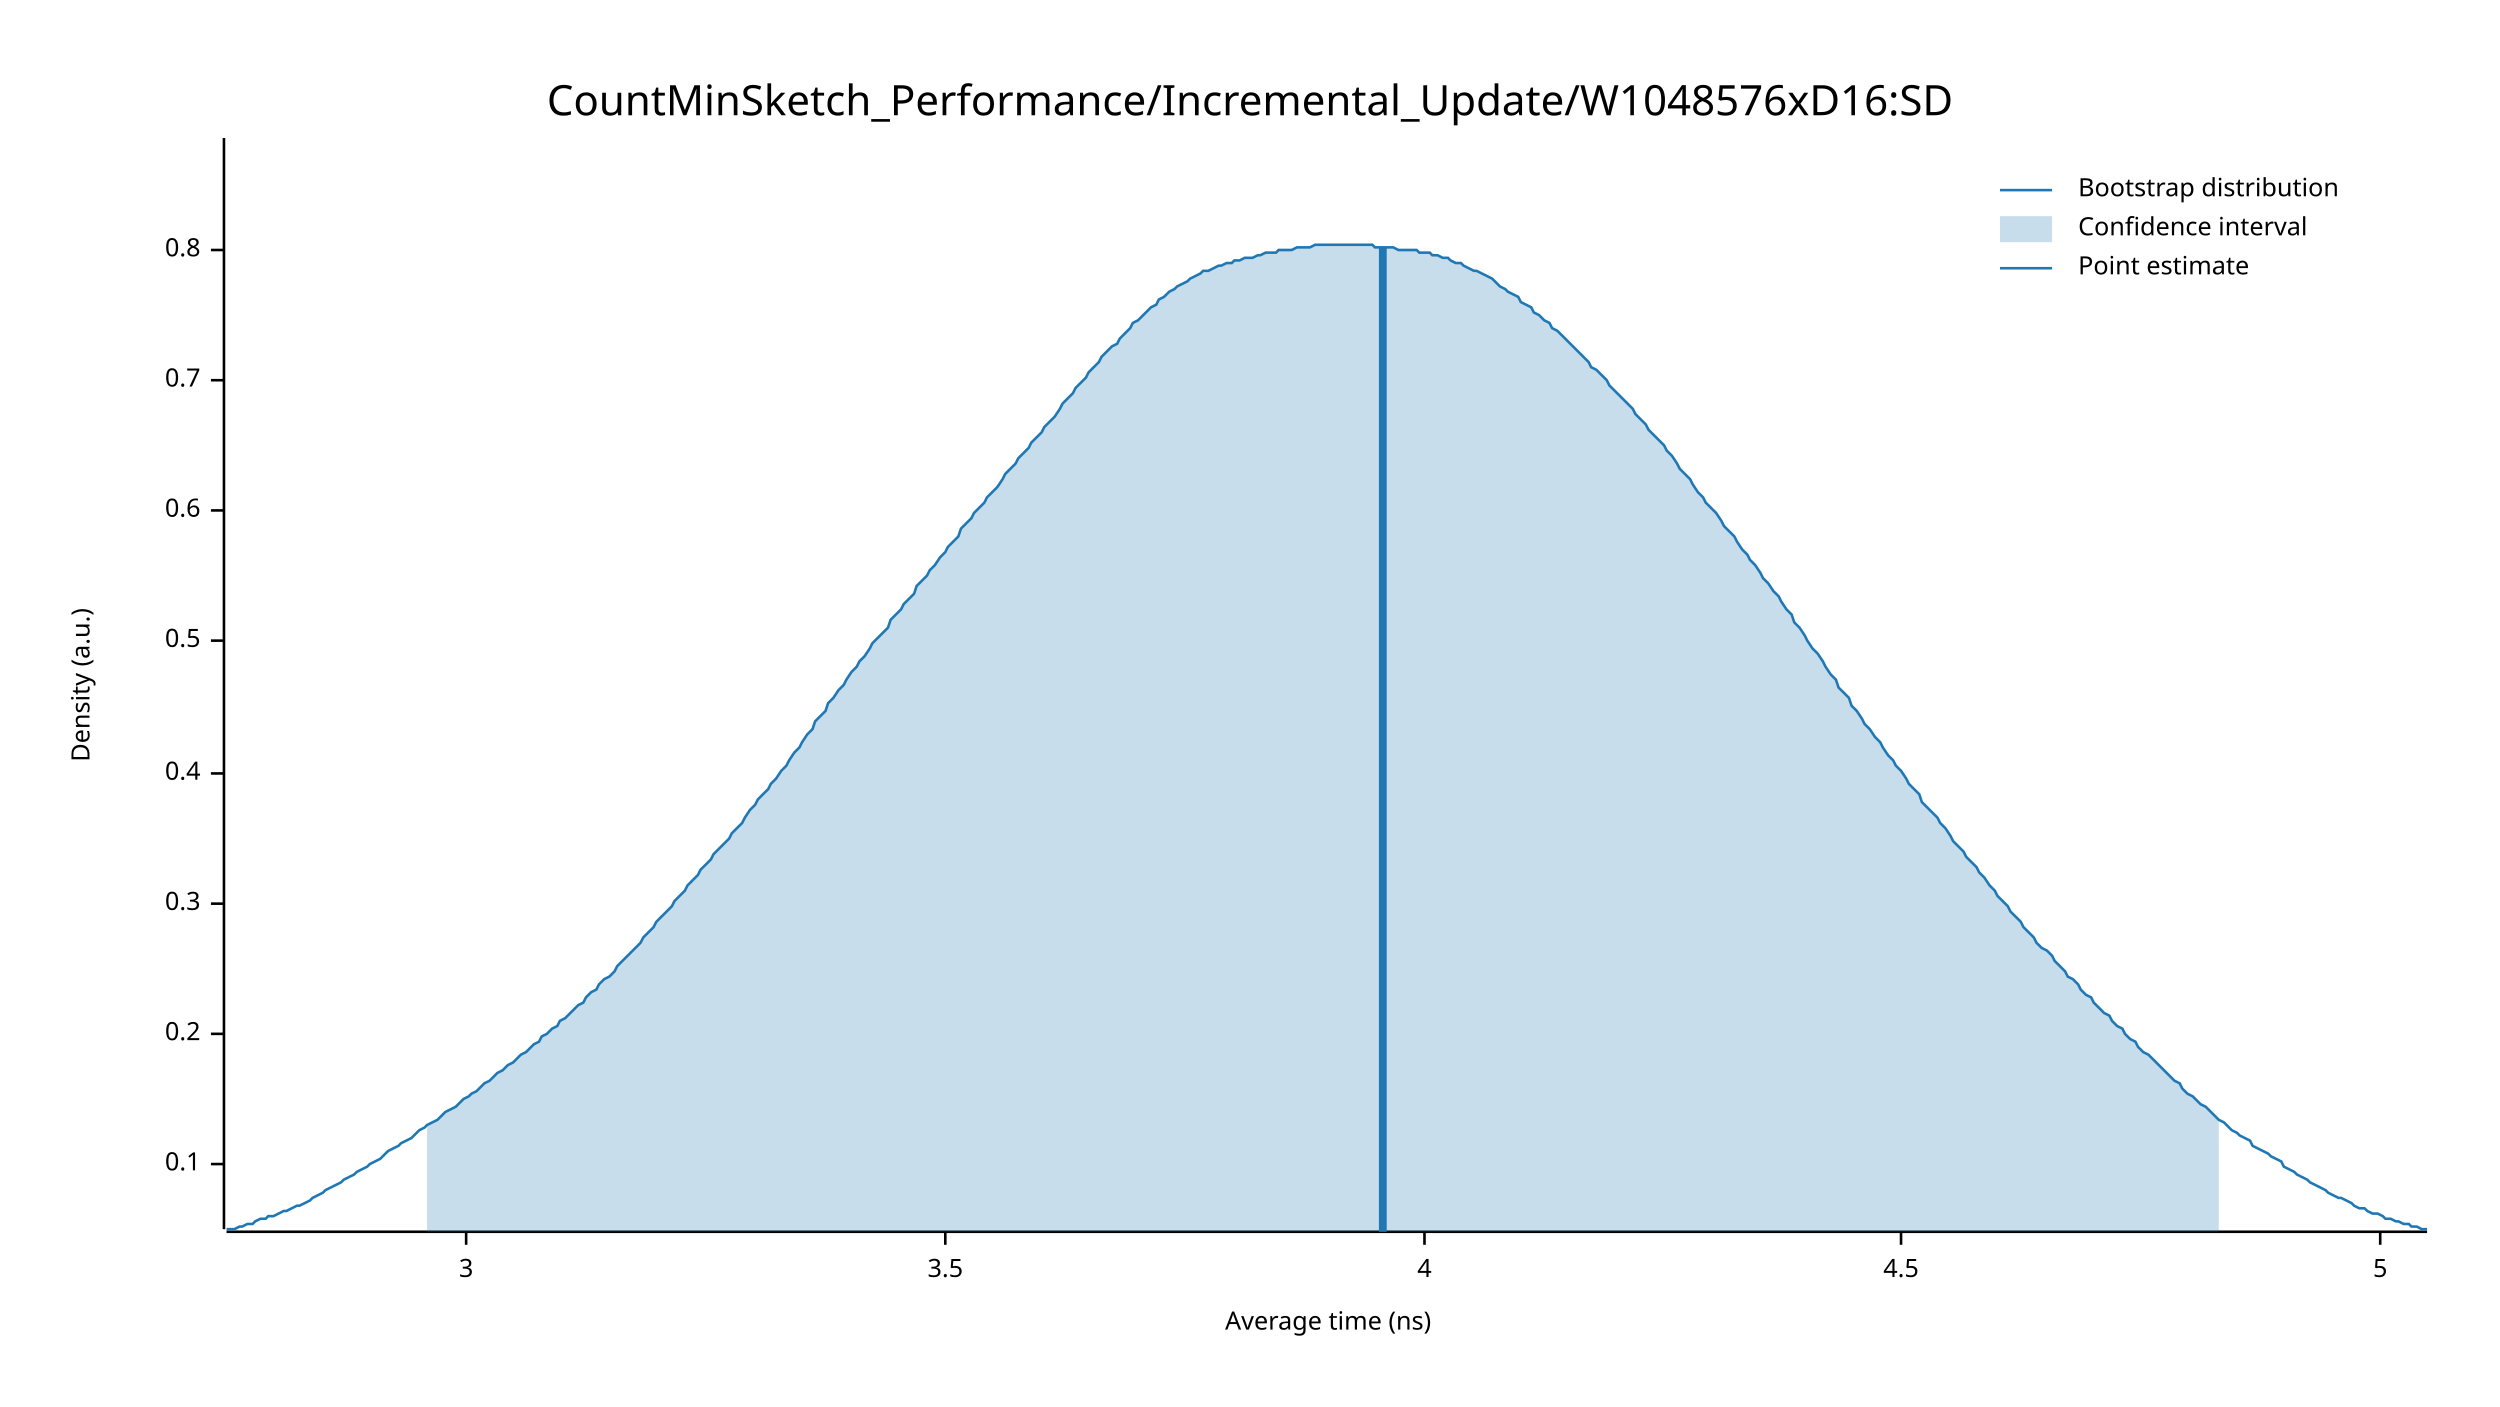
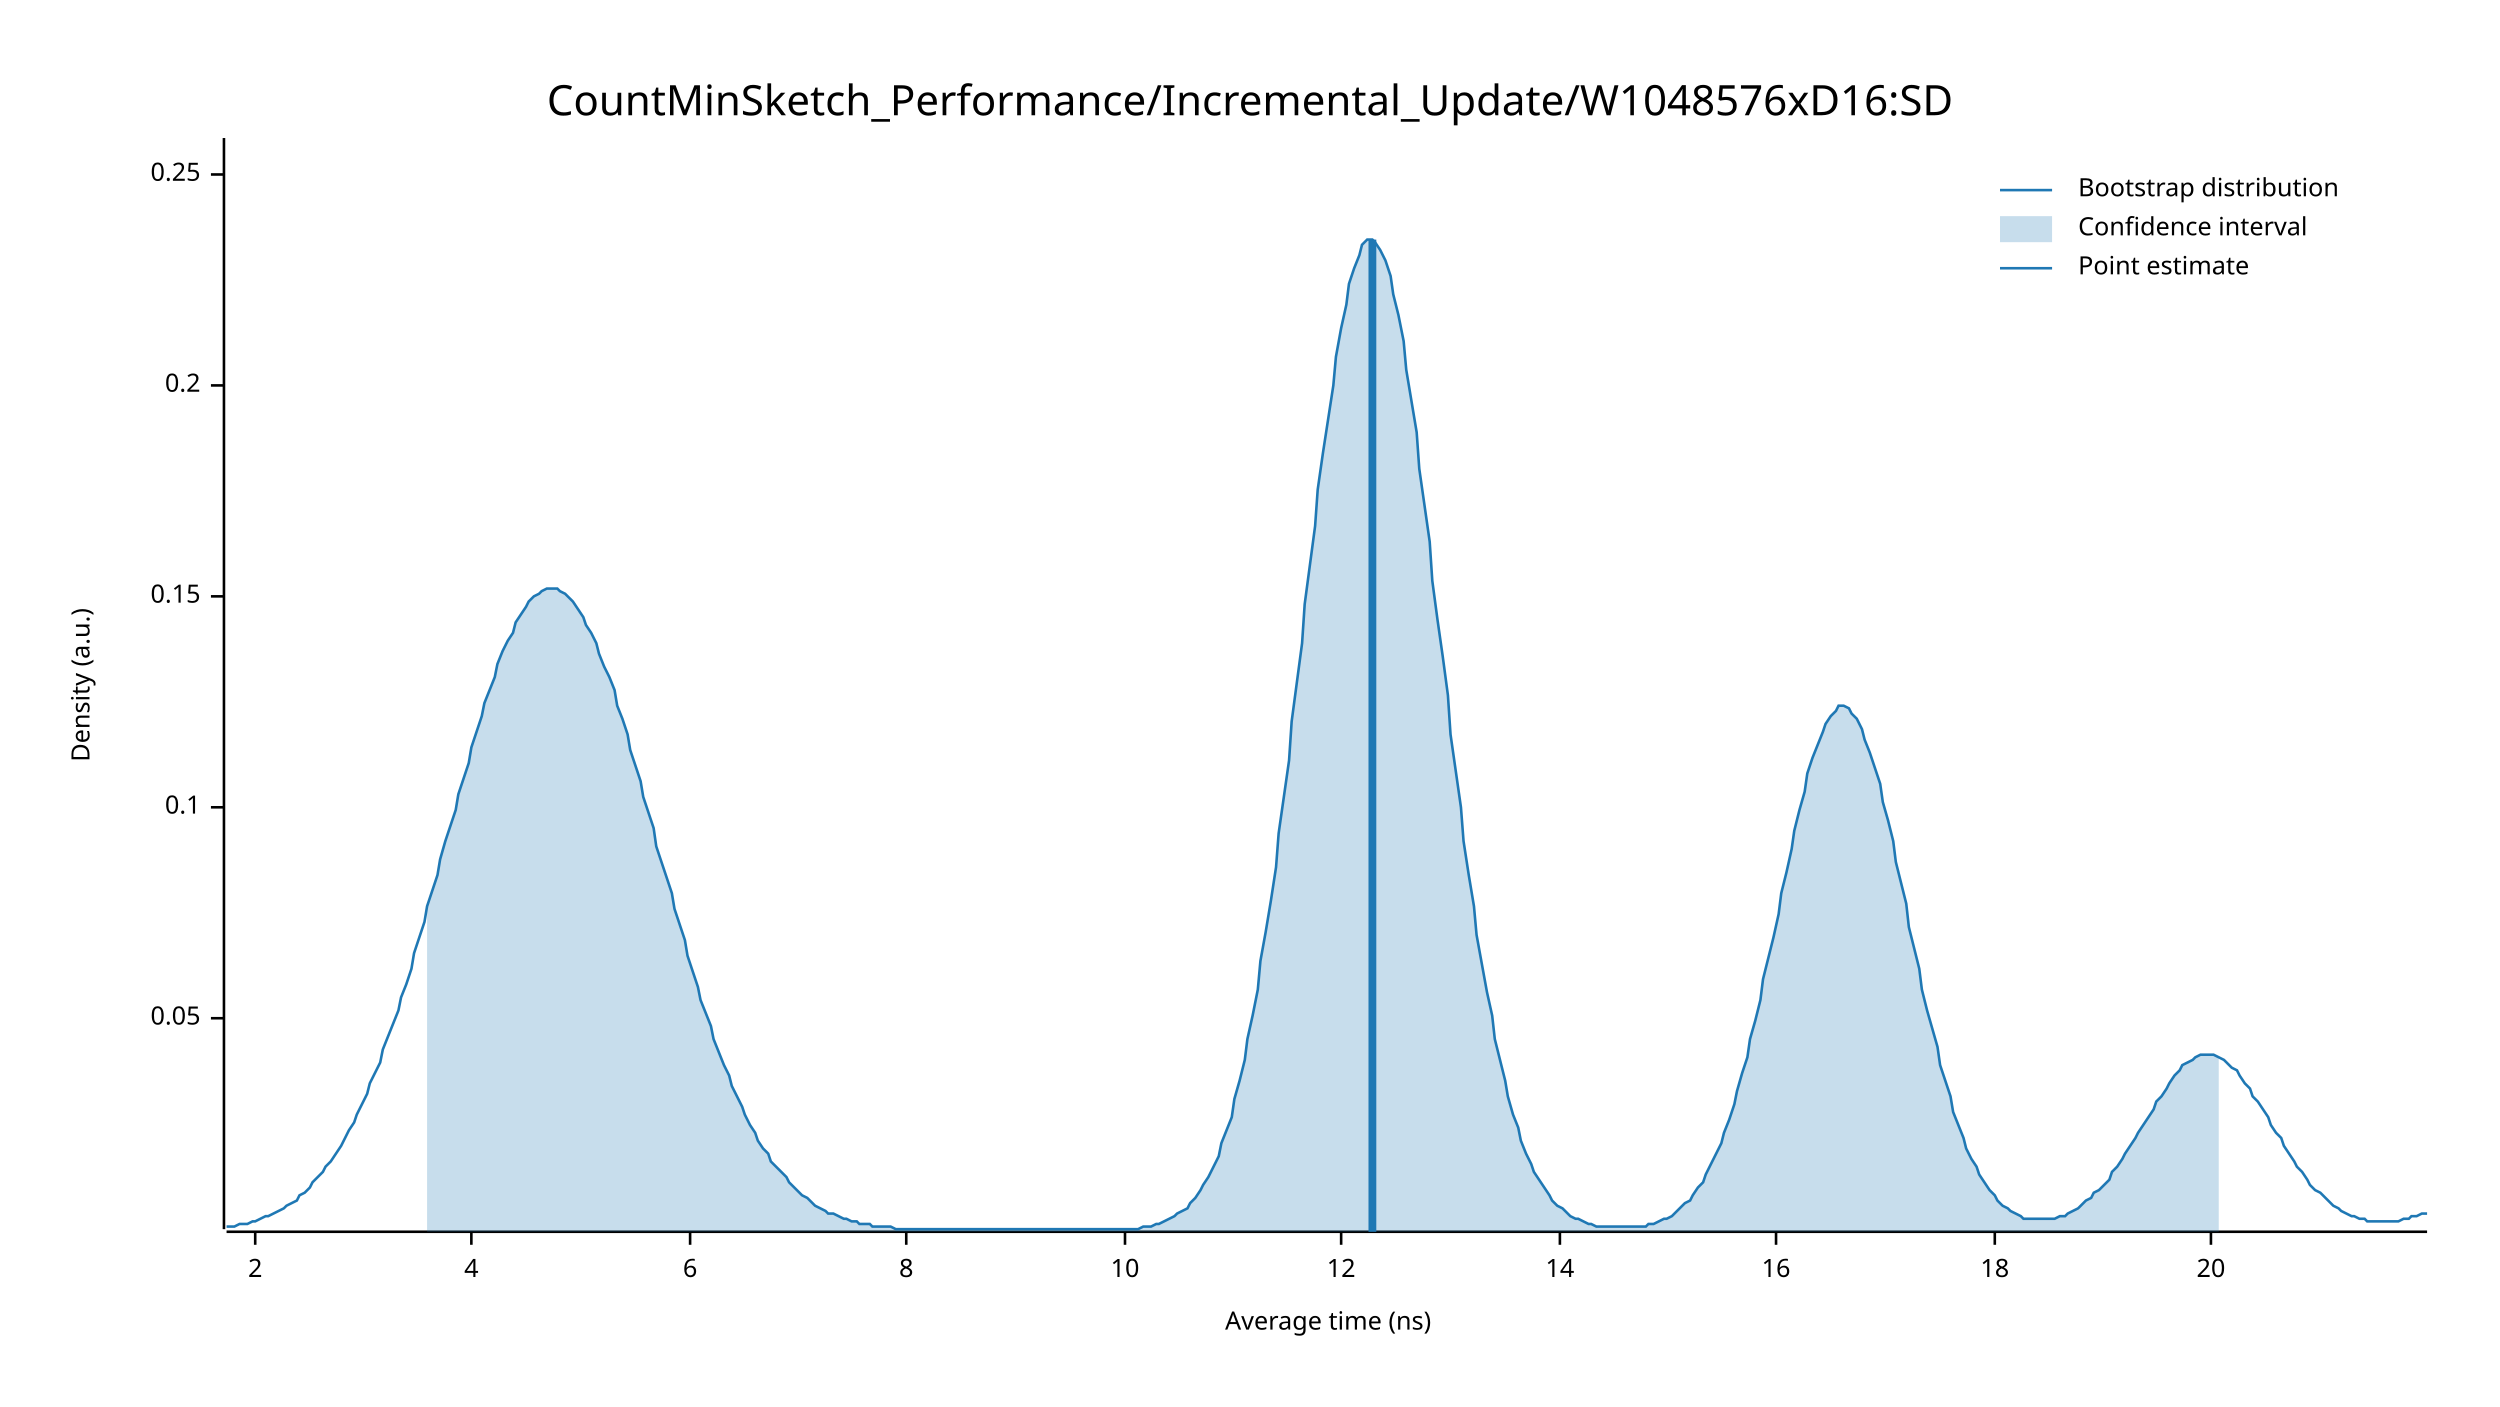
<svg xmlns="http://www.w3.org/2000/svg" width="960" height="540" viewBox="0 0 960 540">
  <text x="480" y="32" dy="0.76em" text-anchor="middle" font-family="sans-serif" font-size="16.129" opacity="1" fill="#000000">
CountMinSketch_Performance/Incremental_Update/W1048576xD16:SD
</text>
  <text x="27" y="263" dy="0.76em" text-anchor="middle" font-family="sans-serif" font-size="9.677" opacity="1" fill="#000000" transform="rotate(270, 27, 263)">
Density (a.u.)
</text>
  <text x="510" y="513" dy="-0.5ex" text-anchor="middle" font-family="sans-serif" font-size="9.677" opacity="1" fill="#000000">
Average time (ns)
</text>
  <polyline fill="none" opacity="1" stroke="#000000" stroke-width="1" points="86,53 86,472 " />
-   <text x="77" y="447" dy="0.5ex" text-anchor="end" font-family="sans-serif" font-size="9.677" opacity="1" fill="#000000">
+   <text x="77" y="391" dy="0.5ex" text-anchor="end" font-family="sans-serif" font-size="9.677" opacity="1" fill="#000000">
+ 0.05
+ </text>
+   <polyline fill="none" opacity="1" stroke="#000000" stroke-width="1" points="81,391 86,391 " />
+   <text x="77" y="310" dy="0.5ex" text-anchor="end" font-family="sans-serif" font-size="9.677" opacity="1" fill="#000000">
0.1
</text>
-   <polyline fill="none" opacity="1" stroke="#000000" stroke-width="1" points="81,447 86,447 " />
-   <text x="77" y="397" dy="0.5ex" text-anchor="end" font-family="sans-serif" font-size="9.677" opacity="1" fill="#000000">
+   <polyline fill="none" opacity="1" stroke="#000000" stroke-width="1" points="81,310 86,310 " />
+   <text x="77" y="229" dy="0.5ex" text-anchor="end" font-family="sans-serif" font-size="9.677" opacity="1" fill="#000000">
+ 0.15
+ </text>
+   <polyline fill="none" opacity="1" stroke="#000000" stroke-width="1" points="81,229 86,229 " />
+   <text x="77" y="148" dy="0.5ex" text-anchor="end" font-family="sans-serif" font-size="9.677" opacity="1" fill="#000000">
0.2
</text>
-   <polyline fill="none" opacity="1" stroke="#000000" stroke-width="1" points="81,397 86,397 " />
-   <text x="77" y="347" dy="0.5ex" text-anchor="end" font-family="sans-serif" font-size="9.677" opacity="1" fill="#000000">
- 0.3
+   <polyline fill="none" opacity="1" stroke="#000000" stroke-width="1" points="81,148 86,148 " />
+   <text x="77" y="67" dy="0.5ex" text-anchor="end" font-family="sans-serif" font-size="9.677" opacity="1" fill="#000000">
+ 0.25
</text>
-   <polyline fill="none" opacity="1" stroke="#000000" stroke-width="1" points="81,347 86,347 " />
-   <text x="77" y="297" dy="0.5ex" text-anchor="end" font-family="sans-serif" font-size="9.677" opacity="1" fill="#000000">
- 0.4
+   <polyline fill="none" opacity="1" stroke="#000000" stroke-width="1" points="81,67 86,67 " />
+   <polyline fill="none" opacity="1" stroke="#000000" stroke-width="1" points="87,473 932,473 " />
+   <text x="98" y="483" dy="0.76em" text-anchor="middle" font-family="sans-serif" font-size="9.677" opacity="1" fill="#000000">
+ 2
</text>
-   <polyline fill="none" opacity="1" stroke="#000000" stroke-width="1" points="81,297 86,297 " />
-   <text x="77" y="246" dy="0.5ex" text-anchor="end" font-family="sans-serif" font-size="9.677" opacity="1" fill="#000000">
- 0.5
- </text>
-   <polyline fill="none" opacity="1" stroke="#000000" stroke-width="1" points="81,246 86,246 " />
-   <text x="77" y="196" dy="0.5ex" text-anchor="end" font-family="sans-serif" font-size="9.677" opacity="1" fill="#000000">
- 0.6
- </text>
-   <polyline fill="none" opacity="1" stroke="#000000" stroke-width="1" points="81,196 86,196 " />
-   <text x="77" y="146" dy="0.5ex" text-anchor="end" font-family="sans-serif" font-size="9.677" opacity="1" fill="#000000">
- 0.7
- </text>
-   <polyline fill="none" opacity="1" stroke="#000000" stroke-width="1" points="81,146 86,146 " />
-   <text x="77" y="96" dy="0.5ex" text-anchor="end" font-family="sans-serif" font-size="9.677" opacity="1" fill="#000000">
- 0.8
- </text>
-   <polyline fill="none" opacity="1" stroke="#000000" stroke-width="1" points="81,96 86,96 " />
-   <polyline fill="none" opacity="1" stroke="#000000" stroke-width="1" points="87,473 932,473 " />
-   <text x="179" y="483" dy="0.76em" text-anchor="middle" font-family="sans-serif" font-size="9.677" opacity="1" fill="#000000">
- 3
- </text>
-   <polyline fill="none" opacity="1" stroke="#000000" stroke-width="1" points="179,473 179,478 " />
-   <text x="363" y="483" dy="0.76em" text-anchor="middle" font-family="sans-serif" font-size="9.677" opacity="1" fill="#000000">
- 3.5
- </text>
-   <polyline fill="none" opacity="1" stroke="#000000" stroke-width="1" points="363,473 363,478 " />
-   <text x="547" y="483" dy="0.76em" text-anchor="middle" font-family="sans-serif" font-size="9.677" opacity="1" fill="#000000">
+   <polyline fill="none" opacity="1" stroke="#000000" stroke-width="1" points="98,473 98,478 " />
+   <text x="181" y="483" dy="0.76em" text-anchor="middle" font-family="sans-serif" font-size="9.677" opacity="1" fill="#000000">
4
</text>
-   <polyline fill="none" opacity="1" stroke="#000000" stroke-width="1" points="547,473 547,478 " />
-   <text x="730" y="483" dy="0.76em" text-anchor="middle" font-family="sans-serif" font-size="9.677" opacity="1" fill="#000000">
- 4.5
+   <polyline fill="none" opacity="1" stroke="#000000" stroke-width="1" points="181,473 181,478 " />
+   <text x="265" y="483" dy="0.76em" text-anchor="middle" font-family="sans-serif" font-size="9.677" opacity="1" fill="#000000">
+ 6
</text>
-   <polyline fill="none" opacity="1" stroke="#000000" stroke-width="1" points="730,473 730,478 " />
-   <text x="914" y="483" dy="0.76em" text-anchor="middle" font-family="sans-serif" font-size="9.677" opacity="1" fill="#000000">
- 5
+   <polyline fill="none" opacity="1" stroke="#000000" stroke-width="1" points="265,473 265,478 " />
+   <text x="348" y="483" dy="0.76em" text-anchor="middle" font-family="sans-serif" font-size="9.677" opacity="1" fill="#000000">
+ 8
</text>
-   <polyline fill="none" opacity="1" stroke="#000000" stroke-width="1" points="914,473 914,478 " />
-   <polyline fill="none" opacity="1" stroke="#1F78B4" stroke-width="1" points="87,472 88,472 90,472 92,471 93,471 95,470 97,470 98,469 100,468 102,468 103,467 105,467 107,466 109,465 110,465 112,464 114,463 115,463 117,462 119,461 120,460 122,459 124,458 125,457 127,456 129,455 131,454 132,453 134,452 136,451 137,450 139,449 141,448 142,447 144,446 146,445 147,444 149,442 151,441 153,440 154,439 156,438 158,437 159,436 161,434 163,433 164,432 166,431 168,430 169,429 171,427 173,426 175,425 176,424 178,422 180,421 181,420 183,419 185,417 186,416 188,415 190,413 191,412 193,411 195,409 197,408 198,407 200,405 202,404 203,403 205,401 207,400 208,398 210,397 212,395 214,394 215,392 217,391 219,389 220,388 222,386 224,385 225,383 227,381 229,380 230,378 232,376 234,375 236,373 237,371 239,369 241,367 242,366 244,364 246,362 247,360 249,358 251,356 252,354 254,352 256,350 258,348 259,346 261,344 263,342 264,340 266,338 268,336 269,334 271,332 273,330 274,328 276,326 278,324 280,322 281,320 283,318 285,316 286,314 288,311 290,309 291,307 293,305 295,303 296,301 298,299 300,296 302,294 303,292 305,289 307,287 308,285 310,282 312,280 313,277 315,275 317,273 318,270 320,268 322,265 324,263 325,261 327,258 329,256 330,254 332,252 334,249 335,247 337,245 339,243 341,241 342,238 344,236 346,234 347,232 349,230 351,228 352,225 354,223 356,221 357,219 359,217 361,214 363,212 364,210 366,208 368,206 369,203 371,201 373,199 374,197 376,195 378,193 379,191 381,189 383,187 385,184 386,182 388,180 390,178 391,176 393,174 395,172 396,170 398,168 400,166 401,164 403,162 405,160 407,157 408,155 410,153 412,151 413,149 415,147 417,145 418,143 420,141 422,139 423,137 425,135 427,133 429,132 430,130 432,128 434,126 435,124 437,123 439,121 440,120 442,118 444,117 445,115 447,114 449,112 451,111 452,110 454,109 456,108 457,107 459,106 461,105 462,104 464,104 466,103 468,102 469,102 471,101 473,101 474,100 476,100 478,99 479,99 481,99 483,98 484,98 486,97 488,97 490,97 491,96 493,96 495,96 496,96 498,95 500,95 501,95 503,95 505,94 506,94 508,94 510,94 512,94 513,94 515,94 517,94 518,94 520,94 522,94 523,94 525,94 527,94 528,95 530,95 532,95 534,95 535,95 537,96 539,96 540,96 542,96 544,96 545,97 547,97 549,97 550,98 552,98 554,99 556,99 557,100 559,101 561,101 562,102 564,103 566,104 567,104 569,105 571,106 573,107 574,108 576,110 578,111 579,112 581,113 583,114 584,116 586,117 588,118 589,120 591,121 593,123 595,124 596,126 598,127 600,129 601,130 603,132 605,134 606,135 608,137 610,139 611,141 613,142 615,144 617,146 618,148 620,150 622,152 623,153 625,155 627,157 628,159 630,161 632,163 633,165 635,167 637,169 639,171 640,173 642,175 644,178 645,180 647,182 649,184 650,186 652,189 654,191 655,193 657,195 659,197 661,200 662,202 664,204 666,206 667,208 669,211 671,213 672,215 674,217 676,220 677,222 679,224 681,227 683,229 684,231 686,234 688,236 689,239 691,241 693,244 694,246 696,249 698,251 700,254 701,256 703,259 705,261 706,264 708,266 710,268 711,271 713,273 715,276 716,278 718,280 720,283 722,285 723,287 725,290 727,292 728,294 730,296 732,299 733,301 735,303 737,305 738,308 740,310 742,312 744,314 745,316 747,318 749,321 750,323 752,325 754,327 755,329 757,331 759,333 760,335 762,337 764,340 766,342 767,344 769,346 771,348 772,350 774,352 776,354 777,356 779,358 781,360 782,362 784,364 786,365 788,367 789,369 791,371 793,373 794,375 796,376 798,378 799,380 801,382 803,383 804,385 806,387 808,389 810,390 811,392 813,394 815,395 816,397 818,399 820,400 821,402 823,404 825,405 827,407 828,408 830,410 832,412 833,413 835,415 837,416 838,418 840,420 842,421 843,422 845,424 847,425 849,427 850,428 852,430 854,431 855,432 857,434 859,435 860,436 862,437 864,438 865,440 867,441 869,442 871,443 872,444 874,445 876,446 877,448 879,449 881,450 882,451 884,452 886,453 887,454 889,455 891,456 893,457 894,458 896,459 898,460 899,460 901,461 903,462 904,463 906,464 908,464 909,465 911,466 913,466 915,467 916,468 918,468 920,469 921,469 923,470 925,470 926,471 928,471 930,472 932,472 " />
-   <polygon opacity="0.25" fill="#1F78B4" points="164,432 166,431 168,430 169,429 171,427 173,426 175,425 176,424 178,422 180,421 181,420 183,419 185,417 186,416 188,415 190,413 191,412 193,411 195,409 197,408 198,407 200,405 202,404 203,403 205,401 207,400 208,398 210,397 212,395 214,394 215,392 217,391 219,389 220,388 222,386 224,385 225,383 227,381 229,380 230,378 232,376 234,375 236,373 237,371 239,369 241,367 242,366 244,364 246,362 247,360 249,358 251,356 252,354 254,352 256,350 258,348 259,346 261,344 263,342 264,340 266,338 268,336 269,334 271,332 273,330 274,328 276,326 278,324 280,322 281,320 283,318 285,316 286,314 288,311 290,309 291,307 293,305 295,303 296,301 298,299 300,296 302,294 303,292 305,289 307,287 308,285 310,282 312,280 313,277 315,275 317,273 318,270 320,268 322,265 324,263 325,261 327,258 329,256 330,254 332,252 334,249 335,247 337,245 339,243 341,241 342,238 344,236 346,234 347,232 349,230 351,228 352,225 354,223 356,221 357,219 359,217 361,214 363,212 364,210 366,208 368,206 369,203 371,201 373,199 374,197 376,195 378,193 379,191 381,189 383,187 385,184 386,182 388,180 390,178 391,176 393,174 395,172 396,170 398,168 400,166 401,164 403,162 405,160 407,157 408,155 410,153 412,151 413,149 415,147 417,145 418,143 420,141 422,139 423,137 425,135 427,133 429,132 430,130 432,128 434,126 435,124 437,123 439,121 440,120 442,118 444,117 445,115 447,114 449,112 451,111 452,110 454,109 456,108 457,107 459,106 461,105 462,104 464,104 466,103 468,102 469,102 471,101 473,101 474,100 476,100 478,99 479,99 481,99 483,98 484,98 486,97 488,97 490,97 491,96 493,96 495,96 496,96 498,95 500,95 501,95 503,95 505,94 506,94 508,94 510,94 512,94 513,94 515,94 517,94 518,94 520,94 522,94 523,94 525,94 527,94 528,95 530,95 532,95 534,95 535,95 537,96 539,96 540,96 542,96 544,96 545,97 547,97 549,97 550,98 552,98 554,99 556,99 557,100 559,101 561,101 562,102 564,103 566,104 567,104 569,105 571,106 573,107 574,108 576,110 578,111 579,112 581,113 583,114 584,116 586,117 588,118 589,120 591,121 593,123 595,124 596,126 598,127 600,129 601,130 603,132 605,134 606,135 608,137 610,139 611,141 613,142 615,144 617,146 618,148 620,150 622,152 623,153 625,155 627,157 628,159 630,161 632,163 633,165 635,167 637,169 639,171 640,173 642,175 644,178 645,180 647,182 649,184 650,186 652,189 654,191 655,193 657,195 659,197 661,200 662,202 664,204 666,206 667,208 669,211 671,213 672,215 674,217 676,220 677,222 679,224 681,227 683,229 684,231 686,234 688,236 689,239 691,241 693,244 694,246 696,249 698,251 700,254 701,256 703,259 705,261 706,264 708,266 710,268 711,271 713,273 715,276 716,278 718,280 720,283 722,285 723,287 725,290 727,292 728,294 730,296 732,299 733,301 735,303 737,305 738,308 740,310 742,312 744,314 745,316 747,318 749,321 750,323 752,325 754,327 755,329 757,331 759,333 760,335 762,337 764,340 766,342 767,344 769,346 771,348 772,350 774,352 776,354 777,356 779,358 781,360 782,362 784,364 786,365 788,367 789,369 791,371 793,373 794,375 796,376 798,378 799,380 801,382 803,383 804,385 806,387 808,389 810,390 811,392 813,394 815,395 816,397 818,399 820,400 821,402 823,404 825,405 827,407 828,408 830,410 832,412 833,413 835,415 837,416 838,418 840,420 842,421 843,422 845,424 847,425 849,427 850,428 852,430 852,473 164,473 " />
-   <polyline fill="none" opacity="1" stroke="#1F78B4" stroke-width="3" points="531,473 531,95 " />
+   <polyline fill="none" opacity="1" stroke="#000000" stroke-width="1" points="348,473 348,478 " />
+   <text x="432" y="483" dy="0.76em" text-anchor="middle" font-family="sans-serif" font-size="9.677" opacity="1" fill="#000000">
+ 10
+ </text>
+   <polyline fill="none" opacity="1" stroke="#000000" stroke-width="1" points="432,473 432,478 " />
+   <text x="515" y="483" dy="0.76em" text-anchor="middle" font-family="sans-serif" font-size="9.677" opacity="1" fill="#000000">
+ 12
+ </text>
+   <polyline fill="none" opacity="1" stroke="#000000" stroke-width="1" points="515,473 515,478 " />
+   <text x="599" y="483" dy="0.76em" text-anchor="middle" font-family="sans-serif" font-size="9.677" opacity="1" fill="#000000">
+ 14
+ </text>
+   <polyline fill="none" opacity="1" stroke="#000000" stroke-width="1" points="599,473 599,478 " />
+   <text x="682" y="483" dy="0.76em" text-anchor="middle" font-family="sans-serif" font-size="9.677" opacity="1" fill="#000000">
+ 16
+ </text>
+   <polyline fill="none" opacity="1" stroke="#000000" stroke-width="1" points="682,473 682,478 " />
+   <text x="766" y="483" dy="0.76em" text-anchor="middle" font-family="sans-serif" font-size="9.677" opacity="1" fill="#000000">
+ 18
+ </text>
+   <polyline fill="none" opacity="1" stroke="#000000" stroke-width="1" points="766,473 766,478 " />
+   <text x="849" y="483" dy="0.76em" text-anchor="middle" font-family="sans-serif" font-size="9.677" opacity="1" fill="#000000">
+ 20
+ </text>
+   <polyline fill="none" opacity="1" stroke="#000000" stroke-width="1" points="849,473 849,478 " />
+   <polyline fill="none" opacity="1" stroke="#1F78B4" stroke-width="1" points="87,471 88,471 90,471 92,470 93,470 95,470 97,469 98,469 100,468 102,467 103,467 105,466 107,465 109,464 110,463 112,462 114,461 115,459 117,458 119,456 120,454 122,452 124,450 125,448 127,446 129,443 131,440 132,438 134,434 136,431 137,428 139,424 141,420 142,416 144,412 146,408 147,403 149,398 151,393 153,388 154,383 156,378 158,372 159,366 161,360 163,354 164,348 166,342 168,336 169,330 171,323 173,317 175,311 176,305 178,299 180,293 181,287 183,281 185,275 186,270 188,265 190,260 191,255 193,250 195,246 197,243 198,239 200,236 202,233 203,231 205,229 207,228 208,227 210,226 212,226 214,226 215,227 217,228 219,230 220,231 222,234 224,237 225,240 227,243 229,247 230,251 232,256 234,260 236,265 237,271 239,276 241,282 242,288 244,294 246,300 247,306 249,312 251,318 252,325 254,331 256,337 258,343 259,349 261,355 263,361 264,367 266,373 268,379 269,384 271,389 273,394 274,399 276,404 278,409 280,413 281,417 283,421 285,425 286,428 288,432 290,435 291,438 293,441 295,443 296,446 298,448 300,450 302,452 303,454 305,456 307,458 308,459 310,460 312,462 313,463 315,464 317,465 318,466 320,466 322,467 324,468 325,468 327,469 329,469 330,470 332,470 334,470 335,471 337,471 339,471 341,471 342,471 344,472 346,472 347,472 349,472 351,472 352,472 354,472 356,472 357,472 359,472 361,472 363,472 364,472 366,472 368,472 369,472 371,472 373,472 374,472 376,472 378,472 379,472 381,472 383,472 385,472 386,472 388,472 390,472 391,472 393,472 395,472 396,472 398,472 400,472 401,472 403,472 405,472 407,472 408,472 410,472 412,472 413,472 415,472 417,472 418,472 420,472 422,472 423,472 425,472 427,472 429,472 430,472 432,472 434,472 435,472 437,472 439,471 440,471 442,471 444,470 445,470 447,469 449,468 451,467 452,466 454,465 456,464 457,462 459,460 461,457 462,455 464,452 466,448 468,444 469,439 471,434 473,429 474,422 476,415 478,407 479,399 481,390 483,380 484,369 486,358 488,346 490,333 491,320 493,306 495,292 496,277 498,262 500,247 501,232 503,217 505,202 506,188 508,174 510,161 512,148 513,137 515,126 517,117 518,109 520,103 522,98 523,94 525,92 527,92 528,93 530,96 532,100 534,106 535,113 537,121 539,131 540,142 542,154 544,166 545,180 547,194 549,208 550,223 552,238 554,252 556,267 557,282 559,296 561,310 562,323 564,336 566,348 567,359 569,370 571,381 573,390 574,399 576,407 578,415 579,421 581,428 583,433 584,438 586,443 588,447 589,450 591,453 593,456 595,459 596,461 598,463 600,464 601,465 603,467 605,468 606,468 608,469 610,470 611,470 613,471 615,471 617,471 618,471 620,471 622,471 623,471 625,471 627,471 628,471 630,471 632,471 633,470 635,470 637,469 639,468 640,468 642,467 644,465 645,464 647,462 649,461 650,459 652,456 654,454 655,451 657,447 659,443 661,439 662,435 664,430 666,424 667,419 669,412 671,406 672,399 674,392 676,384 677,376 679,368 681,360 683,351 684,343 686,335 688,326 689,319 691,311 693,304 694,297 696,291 698,286 700,281 701,278 703,275 705,273 706,271 708,271 710,272 711,274 713,276 715,280 716,284 718,289 720,295 722,301 723,308 725,315 727,323 728,331 730,339 732,347 733,356 735,364 737,372 738,380 740,388 742,395 744,402 745,409 747,415 749,421 750,427 752,432 754,437 755,441 757,445 759,448 760,451 762,454 764,457 766,459 767,461 769,463 771,464 772,465 774,466 776,467 777,468 779,468 781,468 782,468 784,468 786,468 788,468 789,468 791,467 793,467 794,466 796,465 798,464 799,463 801,461 803,460 804,458 806,457 808,455 810,453 811,450 813,448 815,445 816,443 818,440 820,437 821,435 823,432 825,429 827,426 828,423 830,421 832,418 833,416 835,413 837,411 838,409 840,408 842,407 843,406 845,405 847,405 849,405 850,405 852,406 854,407 855,408 857,410 859,411 860,413 862,416 864,418 865,421 867,423 869,426 871,429 872,432 874,435 876,437 877,440 879,443 881,446 882,448 884,450 886,453 887,455 889,457 891,458 893,460 894,461 896,463 898,464 899,465 901,466 903,467 904,467 906,468 908,468 909,469 911,469 913,469 915,469 916,469 918,469 920,469 921,469 923,468 925,468 926,467 928,467 930,466 932,466 " />
+   <polygon opacity="0.25" fill="#1F78B4" points="164,348 166,342 168,336 169,330 171,323 173,317 175,311 176,305 178,299 180,293 181,287 183,281 185,275 186,270 188,265 190,260 191,255 193,250 195,246 197,243 198,239 200,236 202,233 203,231 205,229 207,228 208,227 210,226 212,226 214,226 215,227 217,228 219,230 220,231 222,234 224,237 225,240 227,243 229,247 230,251 232,256 234,260 236,265 237,271 239,276 241,282 242,288 244,294 246,300 247,306 249,312 251,318 252,325 254,331 256,337 258,343 259,349 261,355 263,361 264,367 266,373 268,379 269,384 271,389 273,394 274,399 276,404 278,409 280,413 281,417 283,421 285,425 286,428 288,432 290,435 291,438 293,441 295,443 296,446 298,448 300,450 302,452 303,454 305,456 307,458 308,459 310,460 312,462 313,463 315,464 317,465 318,466 320,466 322,467 324,468 325,468 327,469 329,469 330,470 332,470 334,470 335,471 337,471 339,471 341,471 342,471 344,472 346,472 347,472 349,472 351,472 352,472 354,472 356,472 357,472 359,472 361,472 363,472 364,472 366,472 368,472 369,472 371,472 373,472 374,472 376,472 378,472 379,472 381,472 383,472 385,472 386,472 388,472 390,472 391,472 393,472 395,472 396,472 398,472 400,472 401,472 403,472 405,472 407,472 408,472 410,472 412,472 413,472 415,472 417,472 418,472 420,472 422,472 423,472 425,472 427,472 429,472 430,472 432,472 434,472 435,472 437,472 439,471 440,471 442,471 444,470 445,470 447,469 449,468 451,467 452,466 454,465 456,464 457,462 459,460 461,457 462,455 464,452 466,448 468,444 469,439 471,434 473,429 474,422 476,415 478,407 479,399 481,390 483,380 484,369 486,358 488,346 490,333 491,320 493,306 495,292 496,277 498,262 500,247 501,232 503,217 505,202 506,188 508,174 510,161 512,148 513,137 515,126 517,117 518,109 520,103 522,98 523,94 525,92 527,92 528,93 530,96 532,100 534,106 535,113 537,121 539,131 540,142 542,154 544,166 545,180 547,194 549,208 550,223 552,238 554,252 556,267 557,282 559,296 561,310 562,323 564,336 566,348 567,359 569,370 571,381 573,390 574,399 576,407 578,415 579,421 581,428 583,433 584,438 586,443 588,447 589,450 591,453 593,456 595,459 596,461 598,463 600,464 601,465 603,467 605,468 606,468 608,469 610,470 611,470 613,471 615,471 617,471 618,471 620,471 622,471 623,471 625,471 627,471 628,471 630,471 632,471 633,470 635,470 637,469 639,468 640,468 642,467 644,465 645,464 647,462 649,461 650,459 652,456 654,454 655,451 657,447 659,443 661,439 662,435 664,430 666,424 667,419 669,412 671,406 672,399 674,392 676,384 677,376 679,368 681,360 683,351 684,343 686,335 688,326 689,319 691,311 693,304 694,297 696,291 698,286 700,281 701,278 703,275 705,273 706,271 708,271 710,272 711,274 713,276 715,280 716,284 718,289 720,295 722,301 723,308 725,315 727,323 728,331 730,339 732,347 733,356 735,364 737,372 738,380 740,388 742,395 744,402 745,409 747,415 749,421 750,427 752,432 754,437 755,441 757,445 759,448 760,451 762,454 764,457 766,459 767,461 769,463 771,464 772,465 774,466 776,467 777,468 779,468 781,468 782,468 784,468 786,468 788,468 789,468 791,467 793,467 794,466 796,465 798,464 799,463 801,461 803,460 804,458 806,457 808,455 810,453 811,450 813,448 815,445 816,443 818,440 820,437 821,435 823,432 825,429 827,426 828,423 830,421 832,418 833,416 835,413 837,411 838,409 840,408 842,407 843,406 845,405 847,405 849,405 850,405 852,406 852,473 164,473 " />
+   <polyline fill="none" opacity="1" stroke="#1F78B4" stroke-width="3" points="527,473 527,92 " />
  <text x="798" y="68" dy="0.76em" text-anchor="start" font-family="sans-serif" font-size="9.677" opacity="1" fill="#000000">
Bootstrap distribution
</text>
  <text x="798" y="83" dy="0.76em" text-anchor="start" font-family="sans-serif" font-size="9.677" opacity="1" fill="#000000">
Confidence interval
</text>
  <text x="798" y="98" dy="0.76em" text-anchor="start" font-family="sans-serif" font-size="9.677" opacity="1" fill="#000000">
Point estimate
</text>
  <polyline fill="none" opacity="1" stroke="#1F78B4" stroke-width="1" points="768,73 788,73 " />
  <rect x="768" y="83" width="20" height="10" opacity="0.25" fill="#1F78B4" stroke="none" />
  <polyline fill="none" opacity="1" stroke="#1F78B4" stroke-width="1" points="768,103 788,103 " />
</svg>
